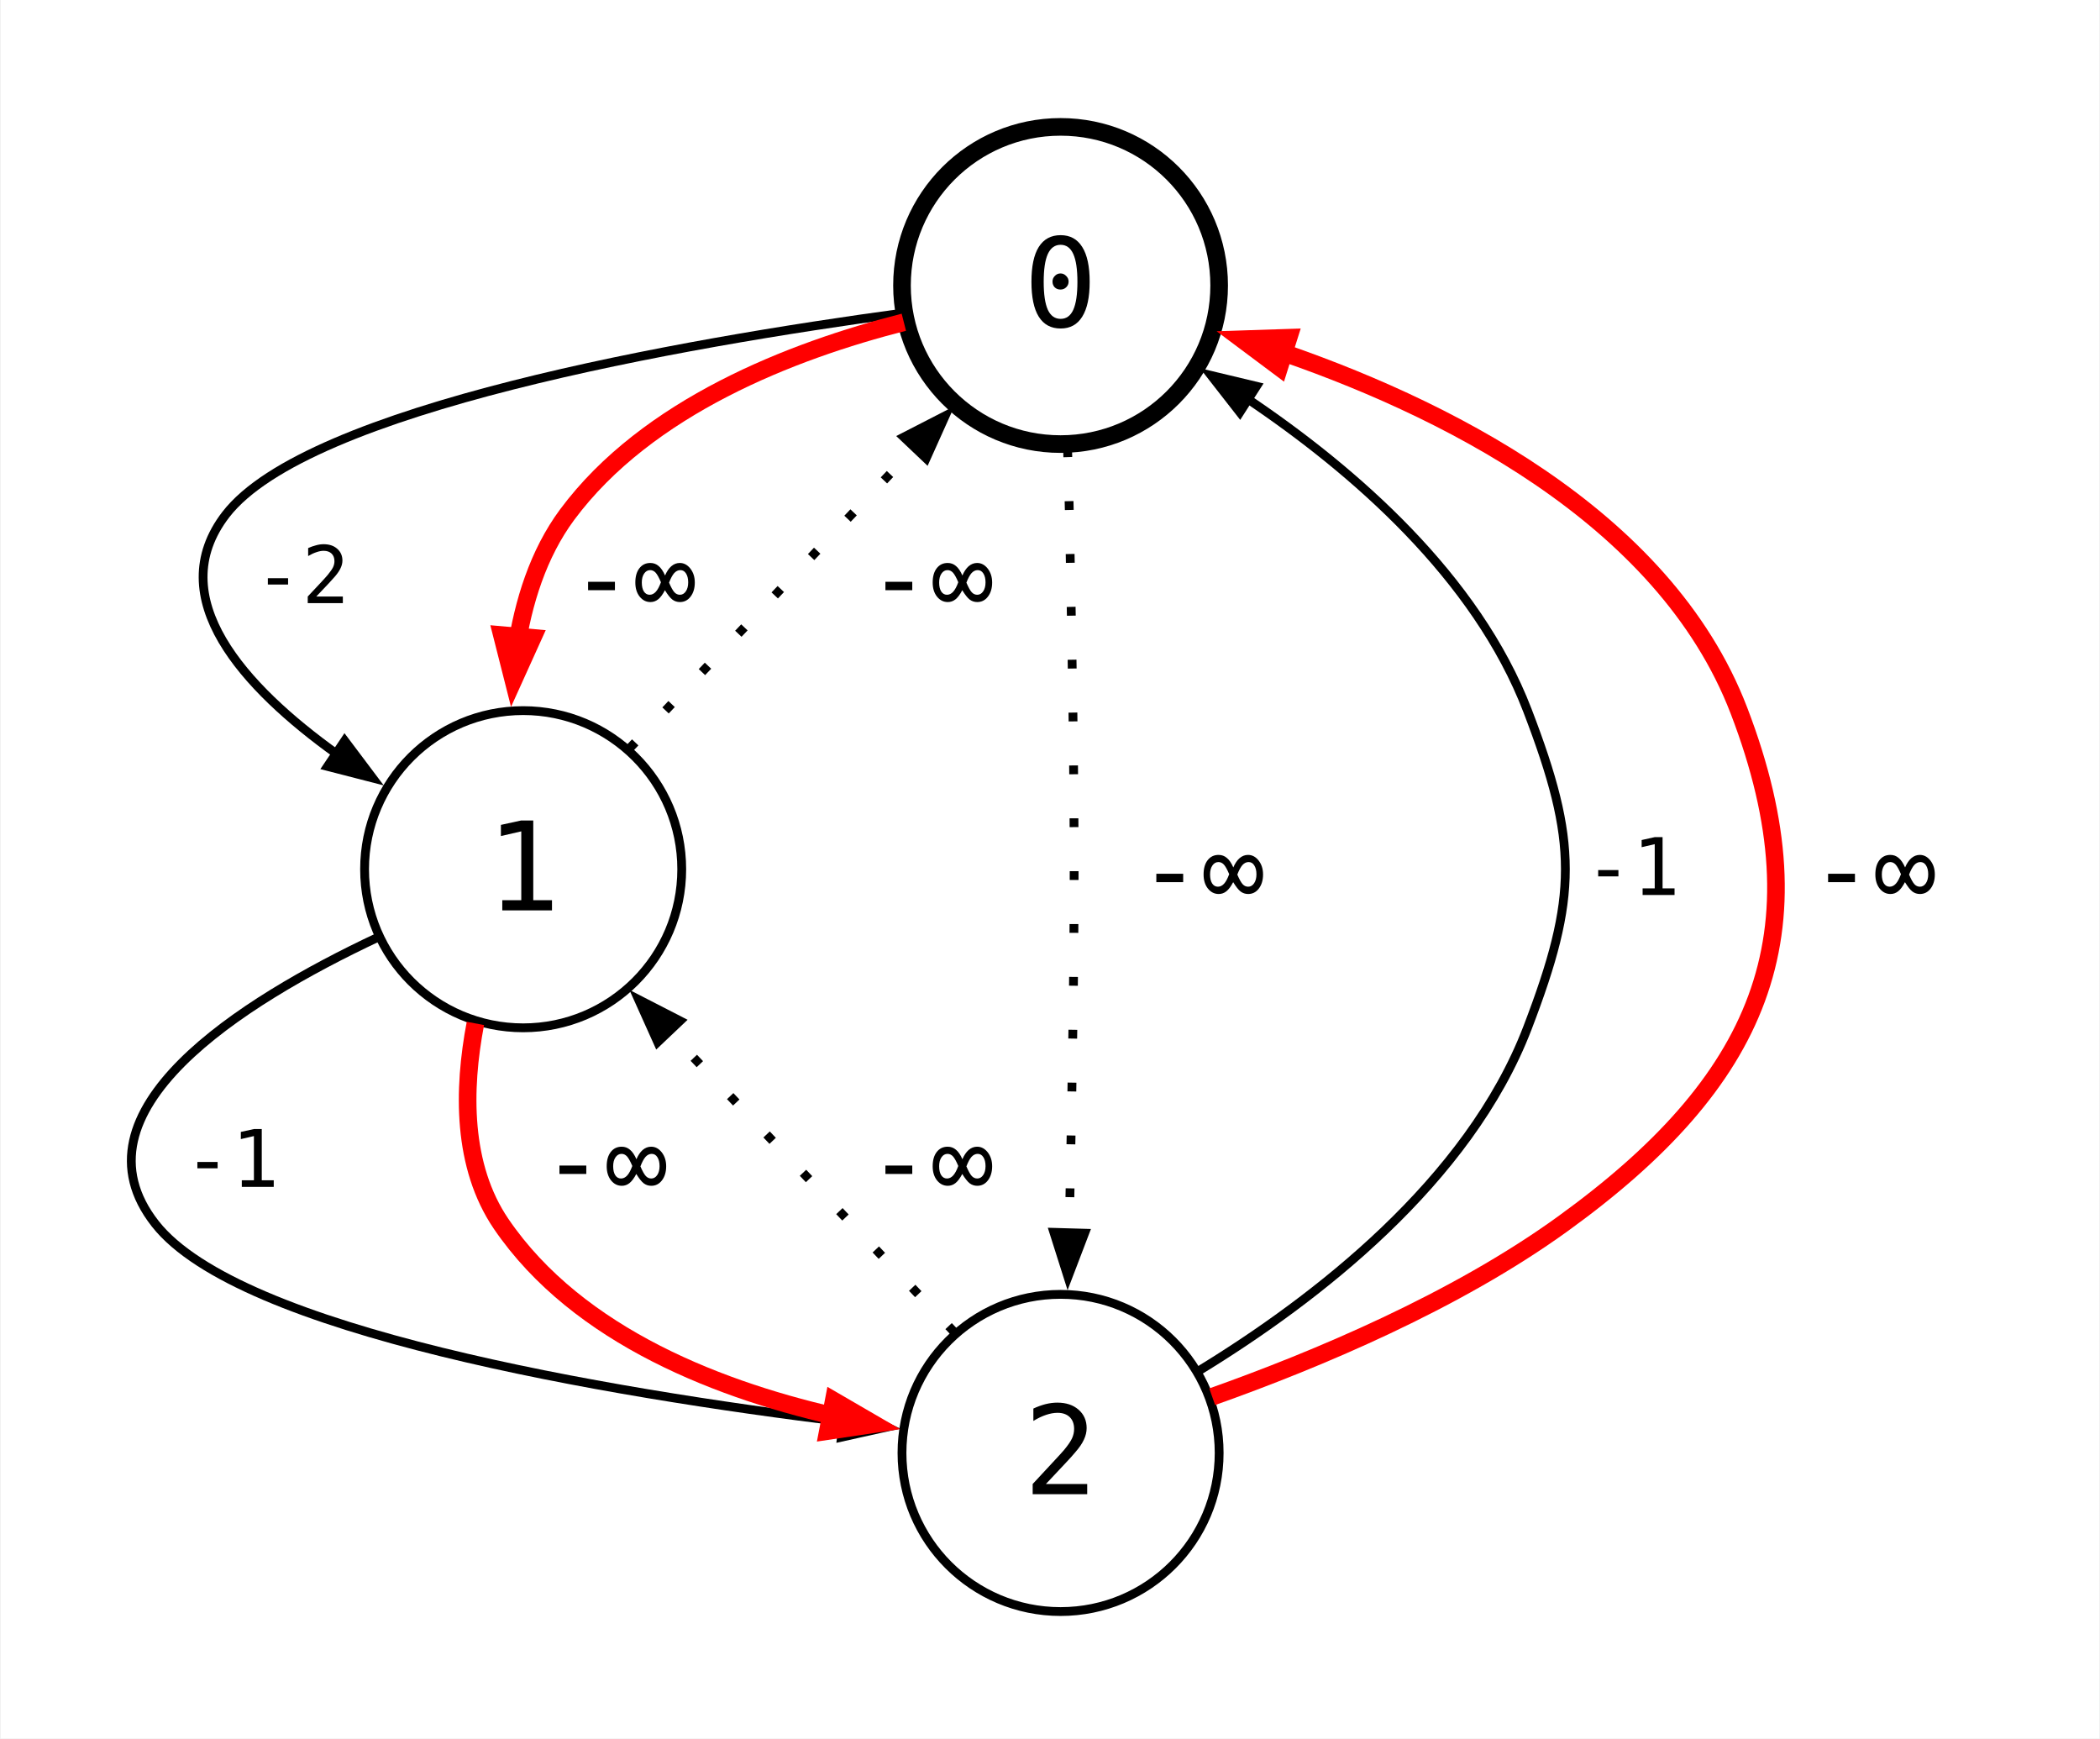
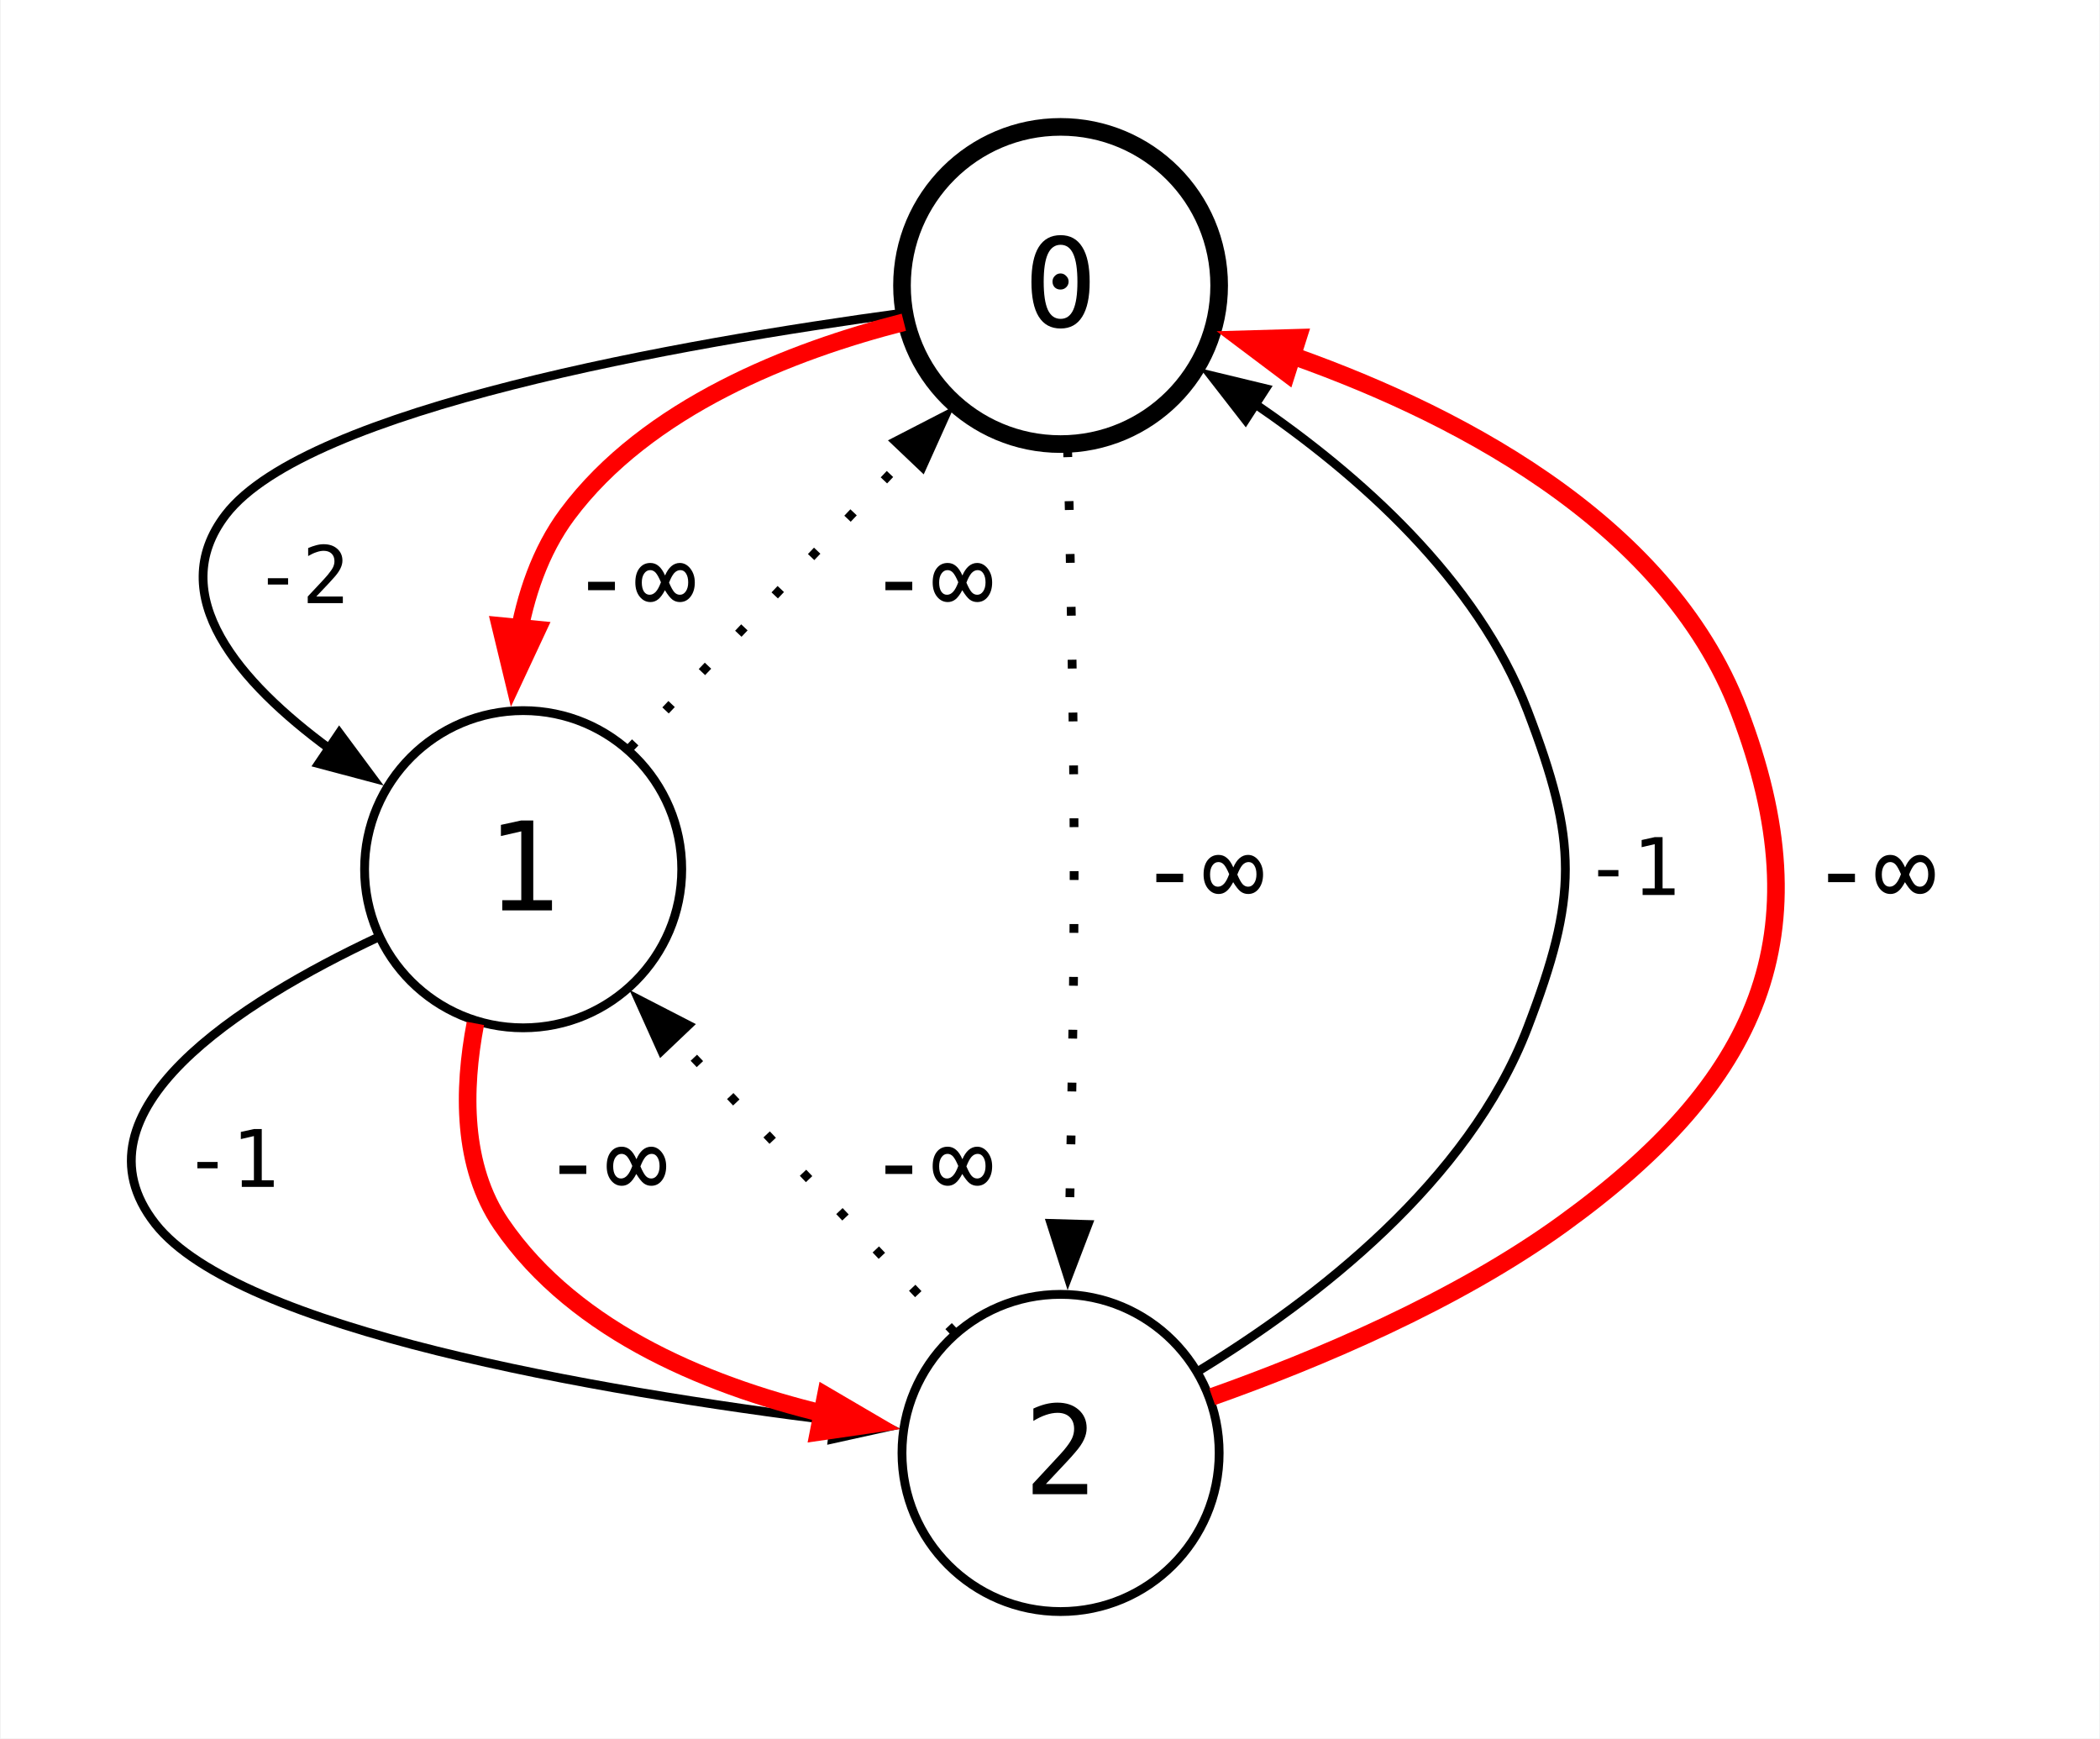
<svg xmlns="http://www.w3.org/2000/svg" width="238pt" height="197pt" viewBox="0.00 0.00 238.20 197.30">
  <g id="graph0" class="graph" transform="scale(1 1) rotate(0) translate(14.4 182.9)">
    <polygon fill="white" stroke="none" points="-14.4,14.4 -14.4,-182.9 223.8,-182.9 223.8,14.4 -14.4,14.4" />
    <g id="node1" class="node">
      <ellipse fill="none" stroke="black" stroke-width="2" cx="105.9" cy="-150.5" rx="18" ry="18" />
      <text text-anchor="middle" x="105.9" y="-145.82" font-family="monospace" font-size="14.00">0</text>
    </g>
    <g id="node2" class="node">
      <ellipse fill="none" stroke="black" cx="44.9" cy="-84.25" rx="18" ry="18" />
      <text text-anchor="middle" x="44.9" y="-79.58" font-family="monospace" font-size="14.00">1</text>
    </g>
    <g id="edge1" class="edge">
-       <path fill="none" stroke="black" d="M87.87,-147.35C63.07,-143.98 20.45,-136.56 11.15,-124.5 3.9,-115.08 13.16,-104.91 23.81,-97.28" />
-       <polygon fill="black" stroke="black" points="24.64,-98.83 27.82,-94.6 22.69,-95.92 24.64,-98.83" />
+       <path fill="none" stroke="black" d="M87.87,-147.35C63.07,-143.98 20.45,-136.56 11.15,-124.5 4.09,-115.33 12.67,-105.46 22.94,-97.91" />
+       <polygon fill="black" stroke="black" points="24.03,-99.71 27.82,-94.6 21.68,-96.23 24.03,-99.71" />
      <text text-anchor="middle" x="19.78" y="-114.45" font-family="monospace" font-size="9.00"> -2</text>
    </g>
    <g id="edge4" class="edge">
-       <path fill="none" stroke="red" stroke-width="2" d="M88.11,-146.33C75.39,-143.09 58.98,-136.72 49.9,-124.5 46.61,-120.06 44.89,-114.53 44.08,-109.04" />
-       <polygon fill="red" stroke="red" stroke-width="2" points="45.97,-110.51 43.79,-105.69 42.49,-110.82 45.97,-110.51" />
+       <path fill="none" stroke="red" stroke-width="2" d="M88.11,-146.33C75.39,-143.09 58.98,-136.72 49.9,-124.5 46.82,-120.35 45.12,-115.25 44.25,-110.11" />
+       <polygon fill="red" stroke="red" stroke-width="2" points="46.5,-111.45 43.81,-105.69 42.32,-111.86 46.5,-111.45" />
      <text text-anchor="middle" x="57.4" y="-113.1" font-family="monospace" font-size="12.00">-∞</text>
    </g>
    <g id="node3" class="node">
      <ellipse fill="none" stroke="black" cx="105.9" cy="-18" rx="18" ry="18" />
      <text text-anchor="middle" x="105.9" y="-13.32" font-family="monospace" font-size="14.00">2</text>
    </g>
    <g id="edge5" class="edge">
-       <path fill="none" stroke="black" stroke-dasharray="1,5" d="M106.69,-132.02C106.78,-129.5 106.86,-126.93 106.9,-124.5 107.62,-88.73 107.62,-79.77 106.9,-44 106.9,-43.54 106.89,-43.08 106.87,-42.62" />
-       <polygon fill="black" stroke="black" points="108.63,-42.94 106.74,-37.99 105.14,-43.04 108.63,-42.94" />
+       <path fill="none" stroke="black" stroke-dasharray="1,5" d="M106.69,-132.02C106.78,-129.5 106.86,-126.93 106.9,-124.5 107.62,-88.73 107.62,-79.77 106.9,-44 106.9,-43.85 106.9,-43.7 106.9,-43.54" />
+       <polygon fill="black" stroke="black" points="109.01,-43.93 106.74,-37.99 104.81,-44.05 109.01,-43.93" />
      <text text-anchor="middle" x="121.9" y="-79.97" font-family="monospace" font-size="12.00"> -∞ </text>
    </g>
    <g id="edge6" class="edge">
-       <path fill="none" stroke="black" stroke-dasharray="1,5" d="M56.93,-97.92C66.28,-107.77 79.35,-121.53 89.63,-132.36" />
-       <polygon fill="black" stroke="black" points="88.1,-133.29 92.81,-135.71 90.64,-130.88 88.1,-133.29" />
+       <path fill="none" stroke="black" stroke-dasharray="1,5" d="M56.93,-97.92C66.03,-107.5 78.65,-120.8 88.8,-131.49" />
+       <polygon fill="black" stroke="black" points="87.16,-132.8 92.81,-135.71 90.2,-129.91 87.16,-132.8" />
      <text text-anchor="middle" x="91.15" y="-113.1" font-family="monospace" font-size="12.00">-∞ </text>
    </g>
    <g id="edge2" class="edge">
-       <path fill="none" stroke="black" d="M28.41,-76.52C12.8,-69.18 -6.87,-56.75 3.15,-44 12.71,-31.84 54.2,-24.86 81.44,-21.5" />
-       <polygon fill="black" stroke="black" points="81.44,-23.27 86.2,-20.94 81.03,-19.79 81.44,-23.27" />
+       <path fill="none" stroke="black" d="M28.41,-76.52C12.8,-69.18 -6.87,-56.75 3.15,-44 12.59,-31.99 53.15,-25.03 80.4,-21.63" />
+       <polygon fill="black" stroke="black" points="80.49,-23.74 86.2,-20.94 79.99,-19.57 80.49,-23.74" />
      <text text-anchor="middle" x="11.78" y="-48.2" font-family="monospace" font-size="9.00"> -1</text>
    </g>
    <g id="edge7" class="edge">
-       <path fill="none" stroke="red" stroke-width="2" d="M39.48,-66.75C38.04,-59.22 37.95,-50.55 42.4,-44 51.14,-31.18 67.55,-24.93 81.5,-21.89" />
-       <polygon fill="red" stroke="red" stroke-width="2" points="80.15,-23.93 84.73,-21.27 79.49,-20.49 80.15,-23.93" />
+       <path fill="none" stroke="red" stroke-width="2" d="M39.48,-66.75C38.04,-59.22 37.95,-50.55 42.4,-44 50.9,-31.52 66.67,-25.27 80.37,-22.14" />
+       <polygon fill="red" stroke="red" stroke-width="2" points="79.25,-24.5 84.73,-21.29 78.44,-20.38 79.25,-24.5" />
      <text text-anchor="middle" x="54.15" y="-46.85" font-family="monospace" font-size="12.00">-∞ </text>
    </g>
    <g id="edge3" class="edge">
-       <path fill="none" stroke="black" d="M121.72,-27.4C134.77,-35.38 152.2,-48.75 158.9,-66.25 164.63,-81.19 164.63,-87.31 158.9,-102.25 153.09,-117.42 139.21,-129.5 127.11,-137.64" />
-       <polygon fill="black" stroke="black" points="126.25,-136.11 122.99,-140.29 128.14,-139.06 126.25,-136.11" />
+       <path fill="none" stroke="black" d="M121.72,-27.4C134.77,-35.38 152.2,-48.75 158.9,-66.25 164.63,-81.19 164.63,-87.31 158.9,-102.25 153.19,-117.15 139.71,-129.06 127.77,-137.2" />
+       <polygon fill="black" stroke="black" points="126.89,-135.26 122.99,-140.28 129.17,-138.79 126.89,-135.26" />
      <text text-anchor="middle" x="170.78" y="-81.33" font-family="monospace" font-size="9.00"> -1</text>
    </g>
    <g id="edge8" class="edge">
-       <path fill="none" stroke="red" stroke-width="2" d="M123.11,-24.38C134.97,-28.59 150.73,-35.2 162.9,-44 185.09,-60.04 192.7,-76.69 182.9,-102.25 174.39,-124.45 148.96,-136.93 129.63,-143.41" />
-       <polygon fill="red" stroke="red" stroke-width="2" points="130.73,-141.23 126.49,-144.4 131.78,-144.57 130.73,-141.23" />
+       <path fill="none" stroke="red" stroke-width="2" d="M123.11,-24.38C134.97,-28.59 150.73,-35.2 162.9,-44 185.09,-60.04 192.7,-76.69 182.9,-102.25 174.54,-124.07 149.84,-136.49 130.64,-143.07" />
+       <polygon fill="red" stroke="red" stroke-width="2" points="131.57,-140.57 126.49,-144.39 132.84,-144.57 131.57,-140.57" />
      <text text-anchor="middle" x="198.15" y="-79.97" font-family="monospace" font-size="12.00">-∞ </text>
    </g>
    <g id="edge9" class="edge">
-       <path fill="none" stroke="black" stroke-dasharray="1,5" d="M93.88,-31.67C84.53,-41.52 71.46,-55.28 61.17,-66.11" />
-       <polygon fill="black" stroke="black" points="60.17,-64.63 58,-69.46 62.71,-67.04 60.17,-64.63" />
+       <path fill="none" stroke="black" stroke-dasharray="1,5" d="M93.88,-31.67C84.78,-41.25 72.16,-54.55 62.01,-65.24" />
+       <polygon fill="black" stroke="black" points="60.61,-63.66 58,-69.46 63.65,-66.55 60.61,-63.66" />
      <text text-anchor="middle" x="91.15" y="-46.85" font-family="monospace" font-size="12.00">-∞ </text>
    </g>
  </g>
</svg>
